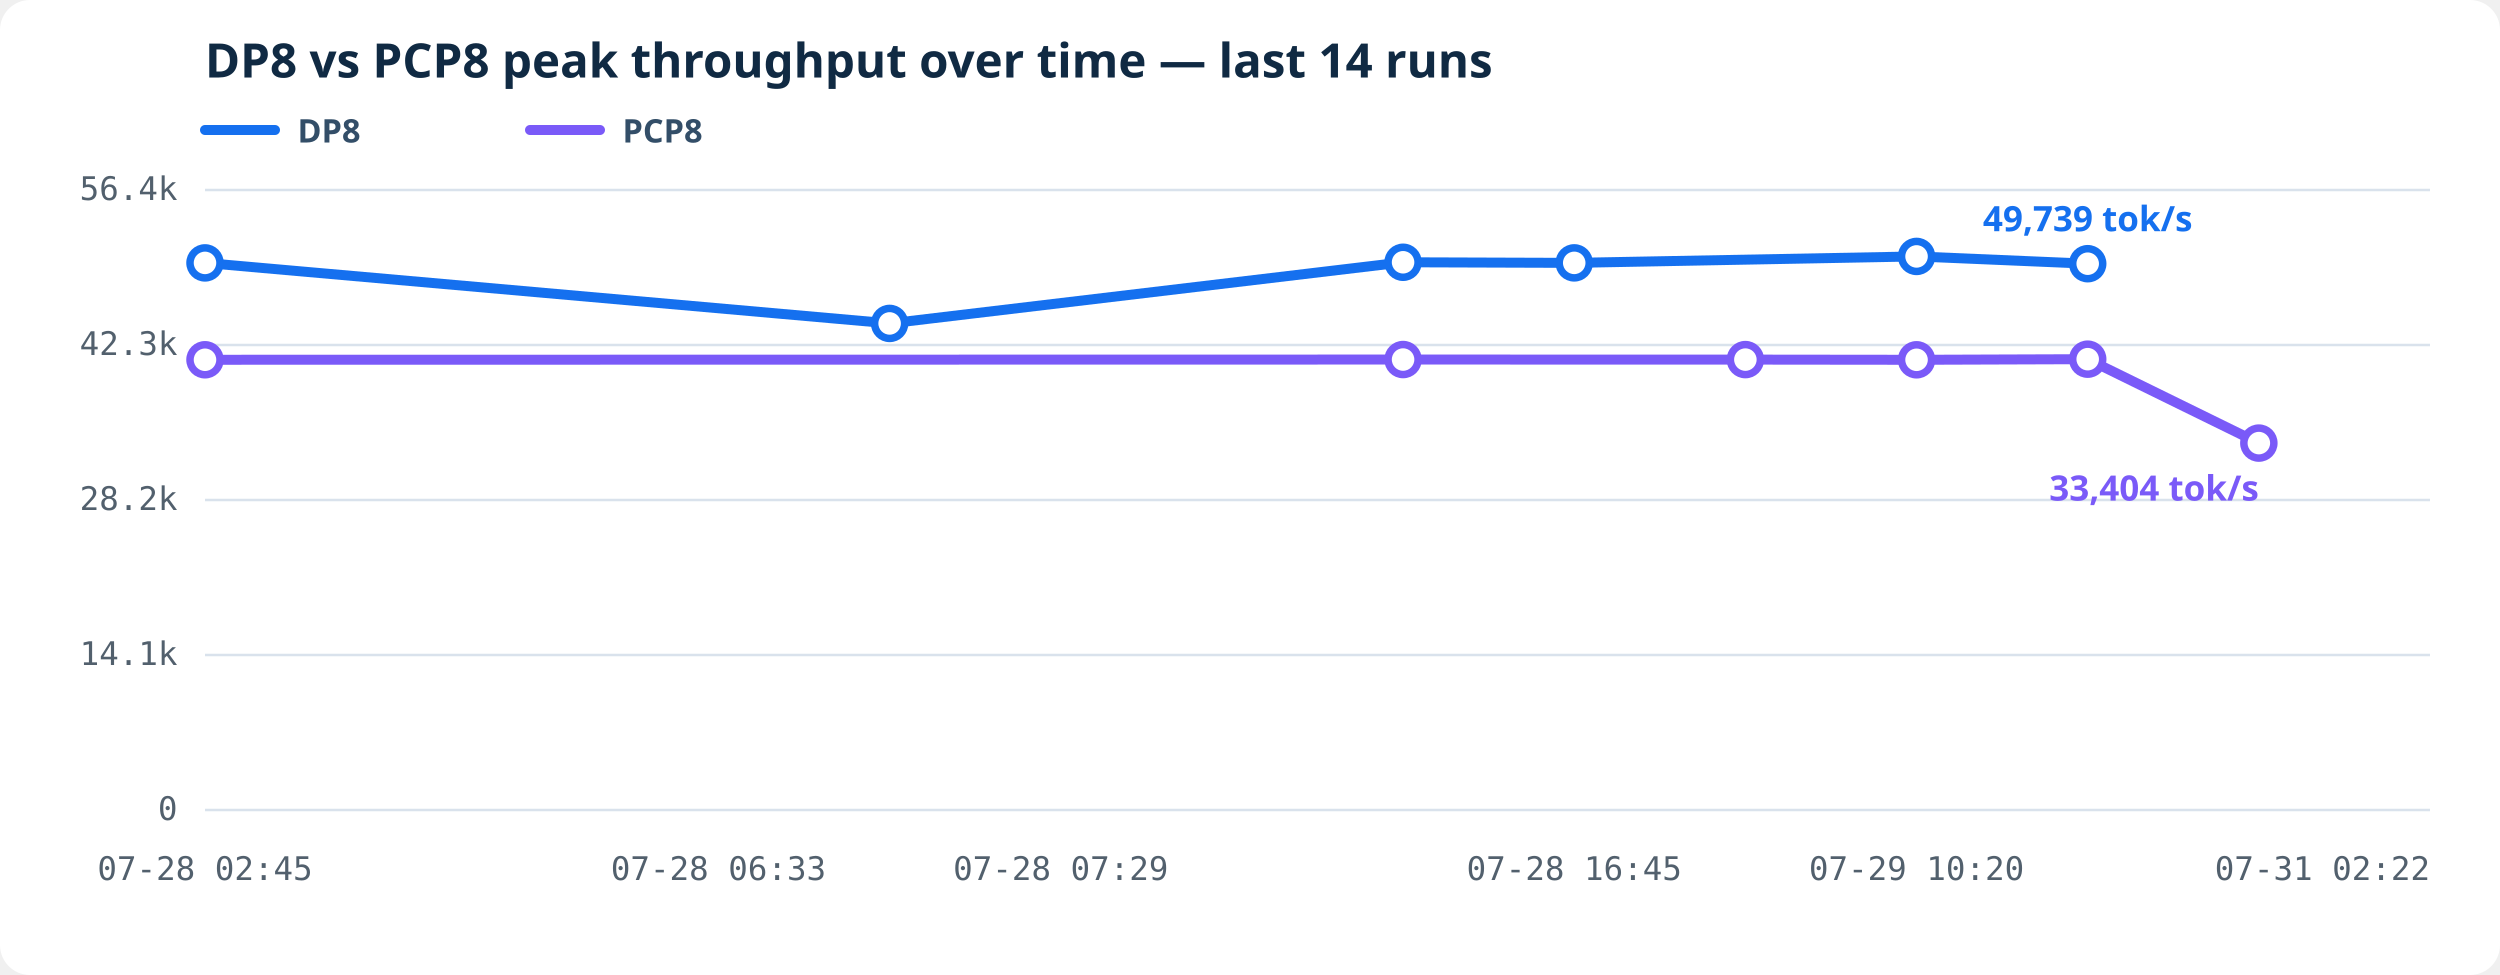
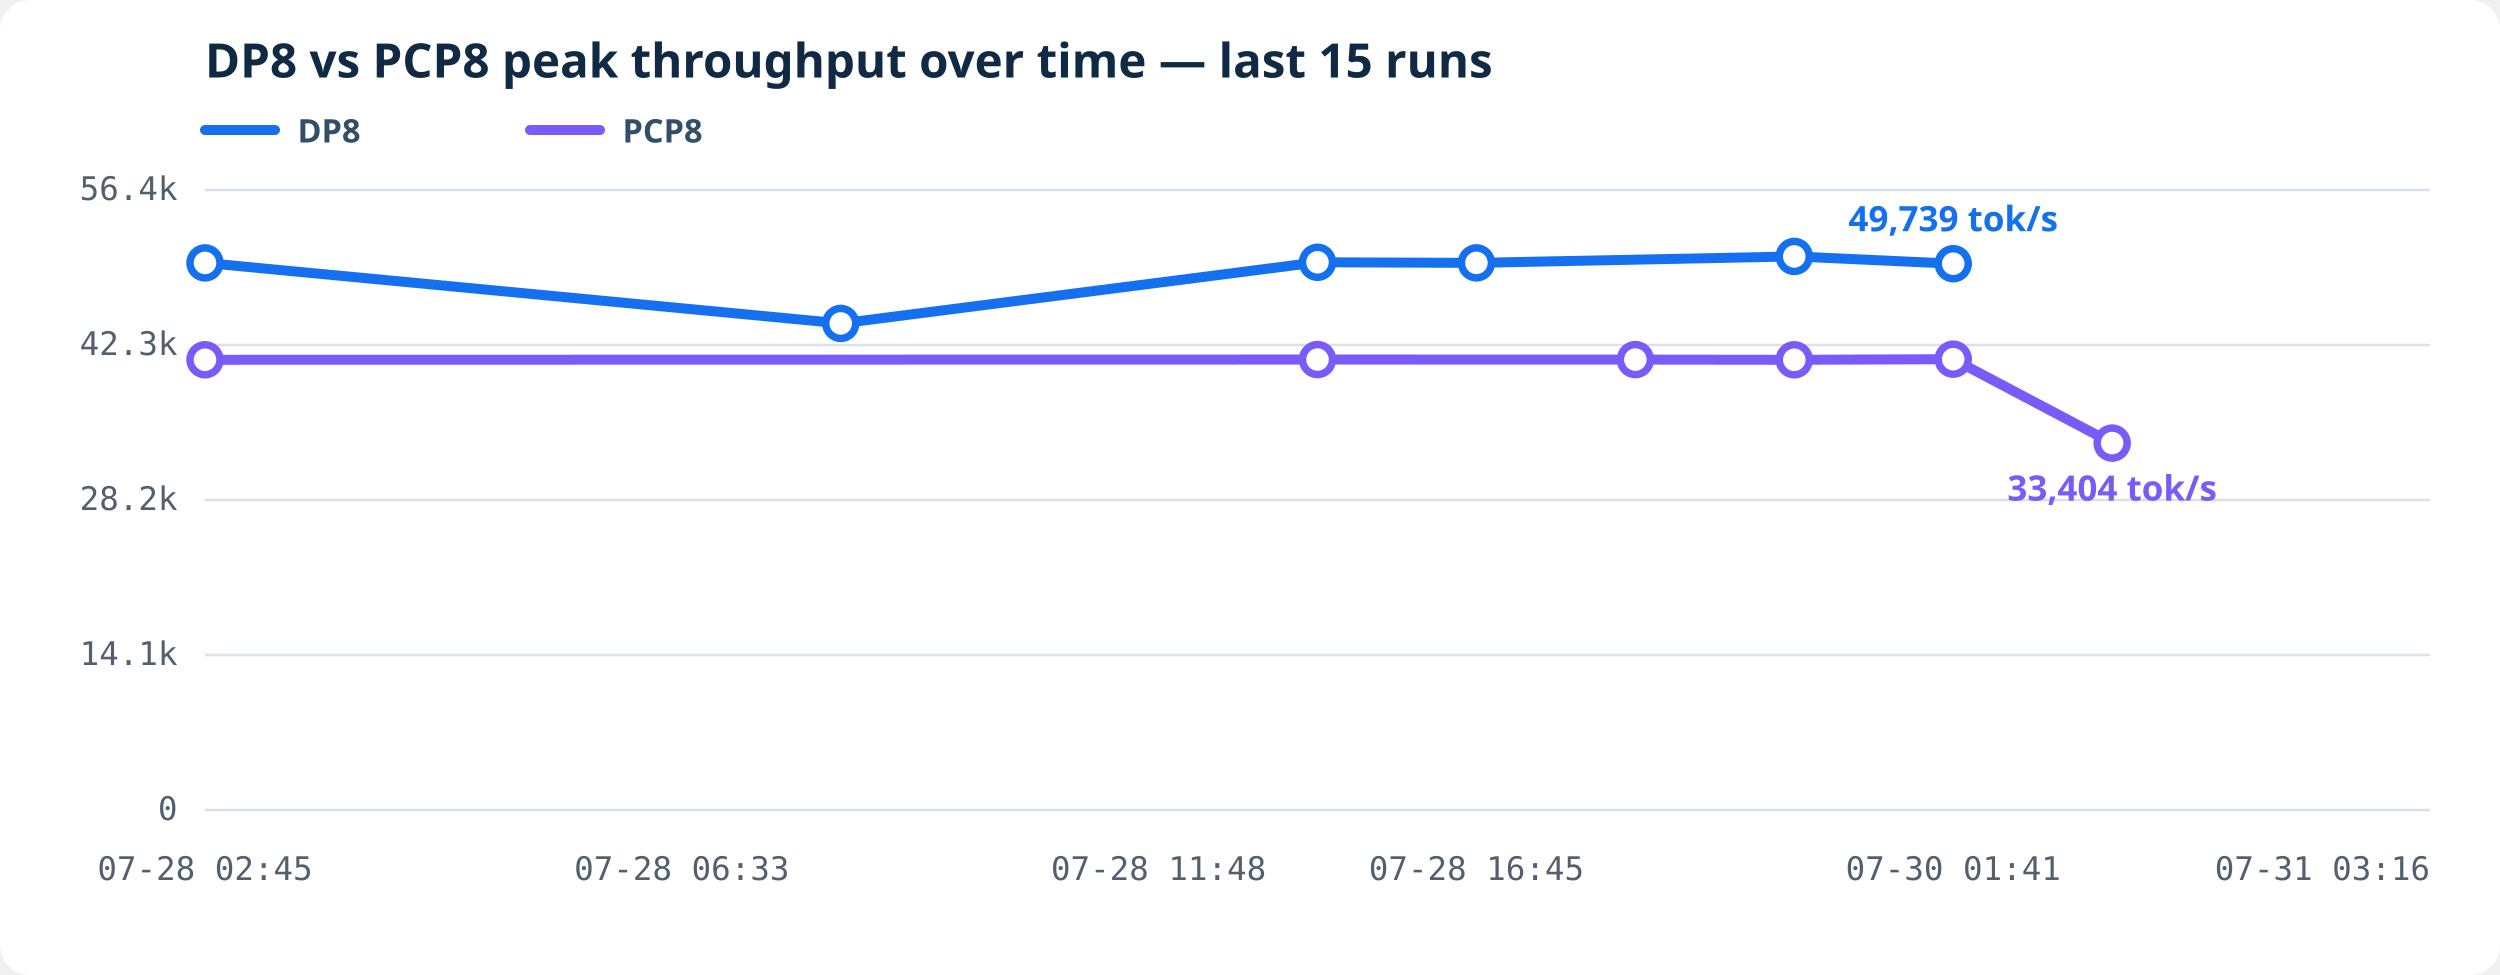
<svg xmlns="http://www.w3.org/2000/svg" viewBox="0 0 1000 390" role="img" aria-labelledby="history-title history-desc">
  <style>.bg{fill:#fff}.grid{stroke:#d9e2ec;stroke-width:1}.axis{fill:#52606d;font:13px ui-monospace,SFMono-Regular,Consolas,monospace}.heading{fill:#102a43;font:600 19px system-ui,sans-serif}.line{fill:none;stroke-width:4;stroke-linejoin:round;stroke-linecap:round}.dot{fill:#fff;stroke-width:3}.latest{stroke-width:3}.legend{fill:#334e68;font:600 13px system-ui,sans-serif}.value{font:600 14px system-ui,sans-serif}</style>
  <rect class="bg" width="1000" height="390" rx="12" />
-   <text class="heading" x="82" y="31">DP8 vs PCP8 peak throughput over time — last 14 runs</text>
+   <text class="heading" x="82" y="31">DP8 vs PCP8 peak throughput over time — last 15 runs</text>
  <line x1="82" y1="52" x2="110" y2="52" stroke="#1570ef" stroke-width="4" stroke-linecap="round" />
  <text class="legend" x="119" y="57">DP8</text>
  <line x1="212" y1="52" x2="240" y2="52" stroke="#7a5af8" stroke-width="4" stroke-linecap="round" />
  <text class="legend" x="249" y="57">PCP8</text>
  <line class="grid" x1="82" y1="324.00" x2="972" y2="324.00" />
  <text class="axis" text-anchor="end" x="71" y="328.00">0</text>
  <line class="grid" x1="82" y1="262.00" x2="972" y2="262.00" />
  <text class="axis" text-anchor="end" x="71" y="266.00">14.1k</text>
  <line class="grid" x1="82" y1="200.00" x2="972" y2="200.00" />
  <text class="axis" text-anchor="end" x="71" y="204.00">28.2k</text>
  <line class="grid" x1="82" y1="138.00" x2="972" y2="138.00" />
  <text class="axis" text-anchor="end" x="71" y="142.00">42.3k</text>
  <line class="grid" x1="82" y1="76.00" x2="972" y2="76.00" />
  <text class="axis" text-anchor="end" x="71" y="80.00">56.4k</text>
  <text class="axis" text-anchor="middle" x="82.00" y="352">07-28 02:45</text>
-   <text class="axis" text-anchor="middle" x="287.38" y="352">07-28 06:33</text>
-   <text class="axis" text-anchor="middle" x="424.31" y="352">07-28 07:29</text>
-   <text class="axis" text-anchor="middle" x="629.69" y="352">07-28 16:45</text>
-   <text class="axis" text-anchor="middle" x="766.62" y="352">07-29 10:20</text>
-   <text class="axis" text-anchor="end" x="972.00" y="352">07-31 02:22</text>
-   <polyline class="line" stroke="#1570ef" points="82.00,105.16 355.85,129.37 561.23,104.91 629.69,105.15 766.62,102.57 835.08,105.48" />
+   <text class="axis" text-anchor="middle" x="272.71" y="352">07-28 06:33</text>
+   <text class="axis" text-anchor="middle" x="463.43" y="352">07-28 11:48</text>
+   <text class="axis" text-anchor="middle" x="590.57" y="352">07-28 16:45</text>
+   <text class="axis" text-anchor="middle" x="781.29" y="352">07-30 01:41</text>
+   <text class="axis" text-anchor="end" x="972.00" y="352">07-31 03:16</text>
+   <polyline class="line" stroke="#1570ef" points="82.00,105.16 336.29,129.37 527.00,104.91 590.57,105.15 717.71,102.57 781.29,105.48" />
  <circle class="dot" fill="#fff" stroke="#1570ef" cx="82.00" cy="105.16" r="6" />
-   <circle class="dot" fill="#fff" stroke="#1570ef" cx="355.85" cy="129.37" r="6" />
-   <circle class="dot" fill="#fff" stroke="#1570ef" cx="561.23" cy="104.91" r="6" />
-   <circle class="dot" fill="#fff" stroke="#1570ef" cx="629.69" cy="105.15" r="6" />
-   <circle class="dot" fill="#fff" stroke="#1570ef" cx="766.62" cy="102.57" r="6" />
-   <circle class="dot latest" fill="#1570ef" stroke="#1570ef" cx="835.08" cy="105.48" r="6" />
-   <text class="value" fill="#1570ef" text-anchor="middle" x="835.08" y="92.48">49,739 tok/s</text>
-   <polyline class="line" stroke="#7a5af8" points="82.00,143.91 561.23,143.82 698.15,143.84 766.62,143.92 835.08,143.67 903.54,177.24" />
+   <circle class="dot" fill="#fff" stroke="#1570ef" cx="336.29" cy="129.37" r="6" />
+   <circle class="dot" fill="#fff" stroke="#1570ef" cx="527.00" cy="104.91" r="6" />
+   <circle class="dot" fill="#fff" stroke="#1570ef" cx="590.57" cy="105.15" r="6" />
+   <circle class="dot" fill="#fff" stroke="#1570ef" cx="717.71" cy="102.57" r="6" />
+   <circle class="dot latest" fill="#1570ef" stroke="#1570ef" cx="781.29" cy="105.48" r="6" />
+   <text class="value" fill="#1570ef" text-anchor="middle" x="781.29" y="92.48">49,739 tok/s</text>
+   <polyline class="line" stroke="#7a5af8" points="82.00,143.91 527.00,143.82 654.14,143.84 717.71,143.92 781.29,143.67 844.86,177.24" />
  <circle class="dot" fill="#fff" stroke="#7a5af8" cx="82.00" cy="143.91" r="6" />
-   <circle class="dot" fill="#fff" stroke="#7a5af8" cx="561.23" cy="143.82" r="6" />
-   <circle class="dot" fill="#fff" stroke="#7a5af8" cx="698.15" cy="143.84" r="6" />
-   <circle class="dot" fill="#fff" stroke="#7a5af8" cx="766.62" cy="143.92" r="6" />
-   <circle class="dot" fill="#fff" stroke="#7a5af8" cx="835.08" cy="143.67" r="6" />
-   <circle class="dot latest" fill="#7a5af8" stroke="#7a5af8" cx="903.54" cy="177.24" r="6" />
-   <text class="value" fill="#7a5af8" text-anchor="end" x="903.54" y="200.24">33,404 tok/s</text>
+   <circle class="dot" fill="#fff" stroke="#7a5af8" cx="527.00" cy="143.82" r="6" />
+   <circle class="dot" fill="#fff" stroke="#7a5af8" cx="654.14" cy="143.84" r="6" />
+   <circle class="dot" fill="#fff" stroke="#7a5af8" cx="717.71" cy="143.92" r="6" />
+   <circle class="dot" fill="#fff" stroke="#7a5af8" cx="781.29" cy="143.67" r="6" />
+   <circle class="dot latest" fill="#7a5af8" stroke="#7a5af8" cx="844.86" cy="177.24" r="6" />
+   <text class="value" fill="#7a5af8" text-anchor="middle" x="844.86" y="200.24">33,404 tok/s</text>
</svg>
